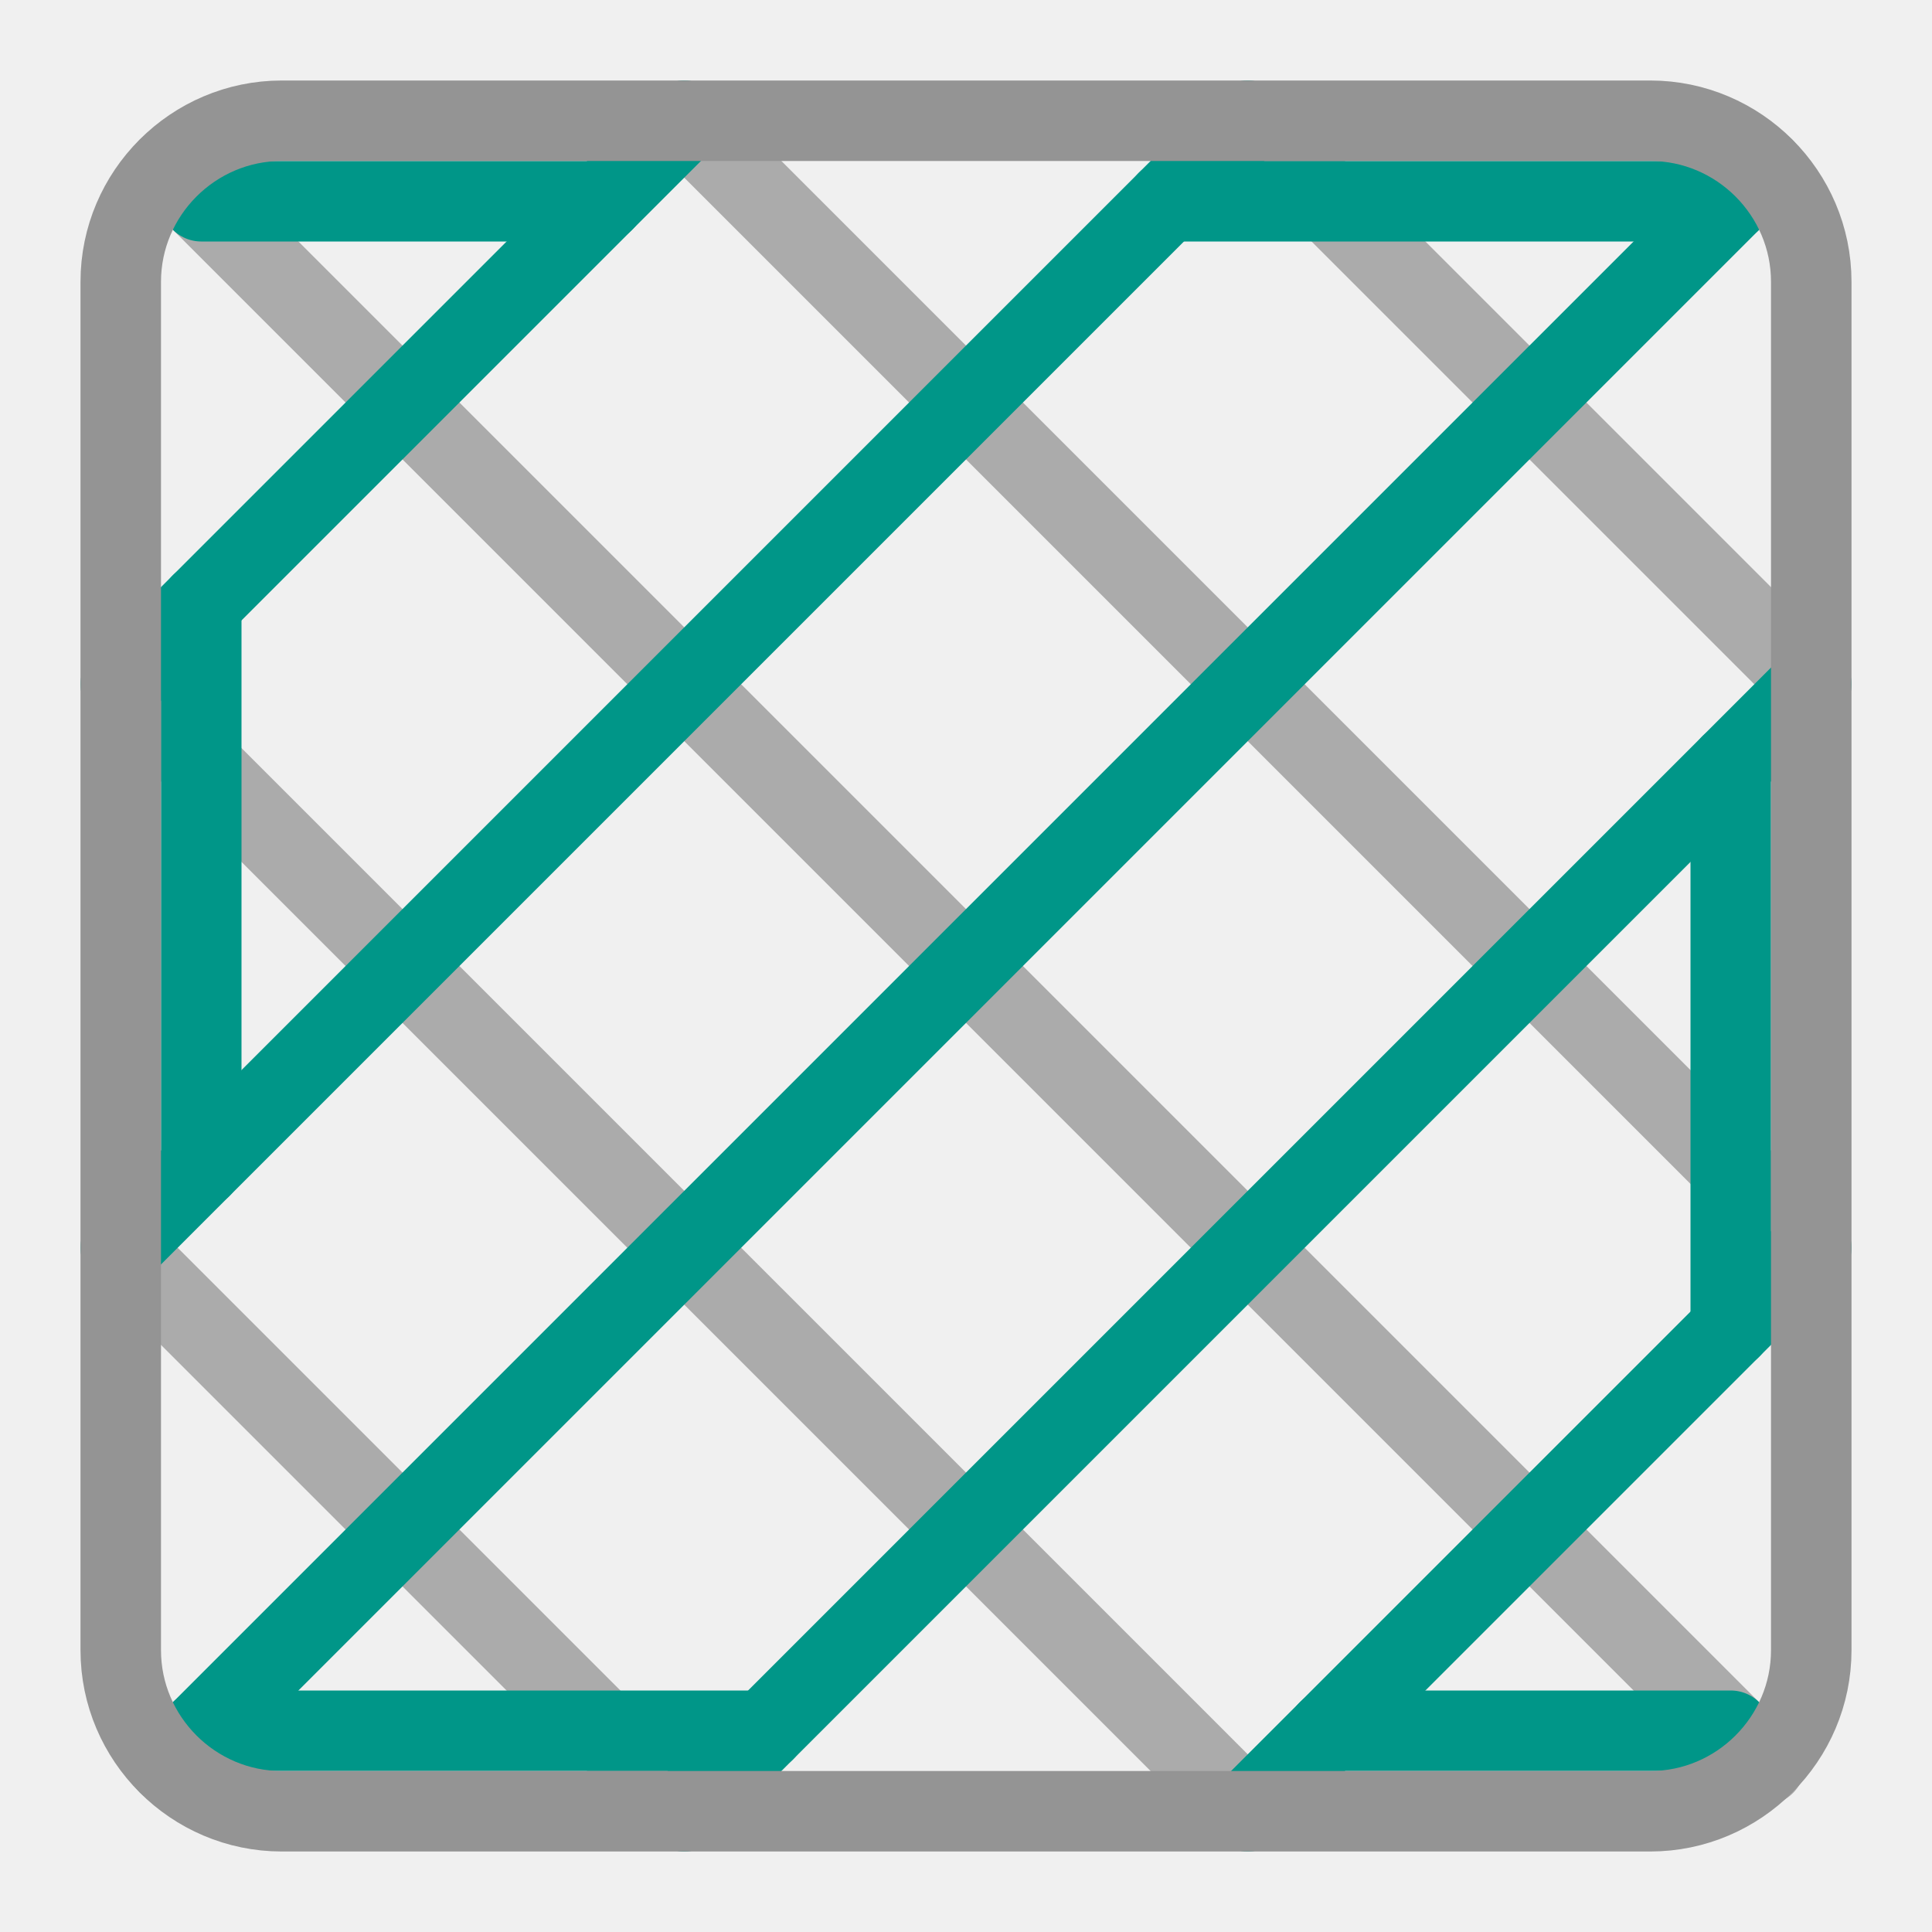
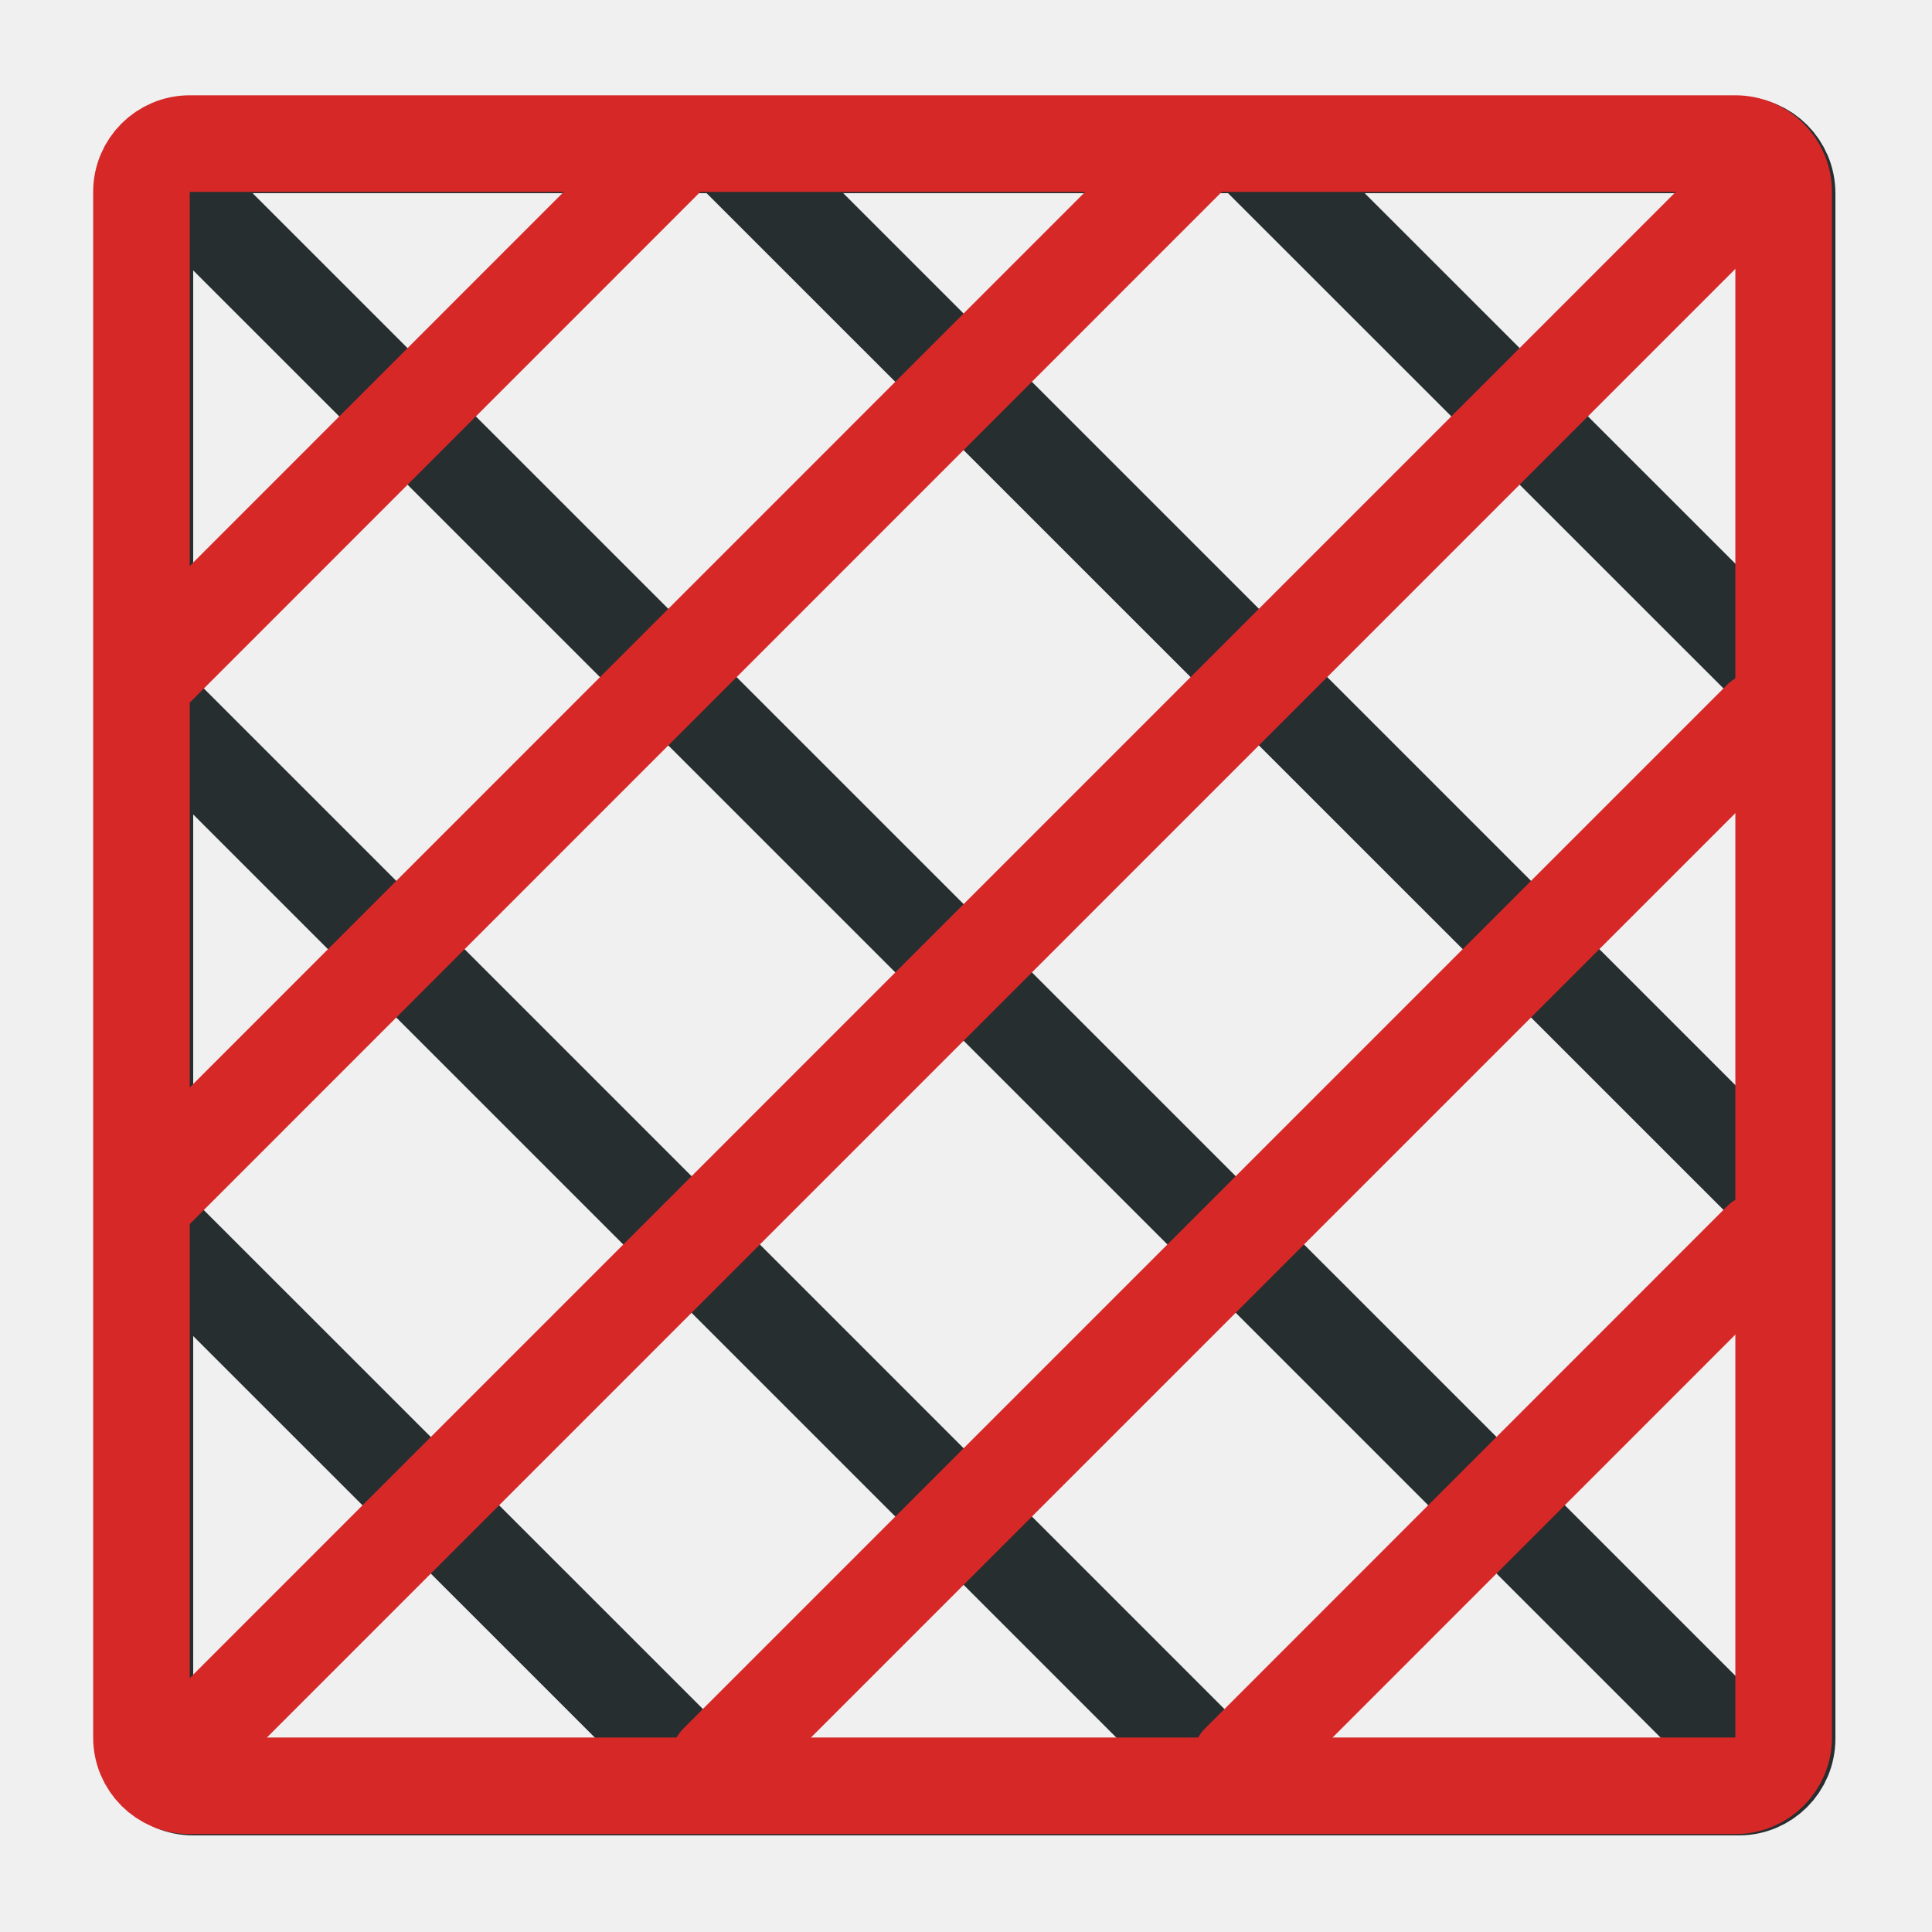
- <svg xmlns="http://www.w3.org/2000/svg" id="a" width="24" height="24" viewBox="0 0 24 24">
-   <path d="M15.5,22.5L1.5,8.5M22.5,15.5L8.5,1.5M8.5,22.5L1.5,15.5M22.5,8.5L15.5,1.5M2.09,2.09l19.83,19.83" style="fill:none; opacity:.75; stroke:#949494; stroke-linecap:round; stroke-linejoin:round;" />
-   <path d="M8.5,22.5l14-14M1.5,15.5L15.5,1.5M15.5,22.5l7-7M1.5,8.5L8.5,1.5M21.91,2.09L2.09,21.91" style="fill:none; stroke:#009688; stroke-linecap:round; stroke-linejoin:round;" />
-   <line x1="2.5" y1="7.5" x2="2.5" y2="14.5" style="fill:none; stroke:#009688; stroke-linecap:round; stroke-linejoin:round;" />
-   <line x1="14.5" y1="2.5" x2="21.5" y2="2.5" style="fill:none; stroke:#009688; stroke-linecap:round; stroke-linejoin:round;" />
-   <line x1="9.5" y1="21.5" x2="2.5" y2="21.5" style="fill:none; stroke:#009688; stroke-linecap:round; stroke-linejoin:round;" />
-   <line x1="21.5" y1="9.5" x2="21.5" y2="16.5" style="fill:none; stroke:#009688; stroke-linecap:round; stroke-linejoin:round;" />
-   <line x1="16.5" y1="21.5" x2="21.5" y2="21.5" style="fill:none; stroke:#009688; stroke-linecap:round; stroke-linejoin:round;" />
-   <line x1="7.5" y1="2.5" x2="2.5" y2="2.5" style="fill:none; stroke:#009688; stroke-linecap:round; stroke-linejoin:round;" />
-   <path d="M3.5,1.5h17c1.1,0,2,.9,2,2v17c0,1.1-.9,2-2,2H3.5c-1.1,0-2-.9-2-2V3.5c0-1.1.9-2,2-2Z" style="fill:none; stroke:#949494; stroke-linecap:round; stroke-linejoin:round;" />
+ <svg xmlns="http://www.w3.org/2000/svg" width="10" height="10" viewBox="0 0 10 10" fill="none" version="1.1" id="svg5">
+   <g clip-path="url(#clip0_8991_35043)" id="g5">
+     <rect x="0.75" y="0.75" width="8.5" height="8.5" rx="0.25" stroke="#262E30" stroke-width="0.5" id="rect1" />
+     <path d="M0.873 0.919L9.087 9.132" stroke="#262E30" stroke-width="0.5" stroke-linecap="round" id="path1" />
+     <path d="M0.873 3.735L6.27 9.132" stroke="#262E30" stroke-width="0.5" stroke-linecap="round" id="path2" />
+     <path d="M0.872 6.434L3.571 9.132" stroke="#262E30" stroke-width="0.5" stroke-linecap="round" id="path3" />
+     <path d="M9.206 6.194L3.808 0.797" stroke="#262E30" stroke-width="0.5" stroke-linecap="round" id="path4" />
+     <path d="M9.206 3.495L6.507 0.797" stroke="#262E30" stroke-width="0.5" stroke-linecap="round" id="path5" />
+   </g>
+   <g clip-path="url(#clip0_8991_35043-1)" id="g5-5" transform="rotate(-90,4.9877,5.005535)" style="stroke:#d72828;stroke-opacity:1">
+     <rect x="0.75" y="0.75" width="8.5" height="8.5" rx="0.25" stroke="#262e30" stroke-width="0.5" id="rect1-3" style="stroke:#d72828;stroke-opacity:1" />
+     <path d="M 0.873,0.919 9.087,9.132" stroke="#262e30" stroke-width="0.5" stroke-linecap="round" id="path1-4" style="stroke:#d72828;stroke-opacity:1" />
+     <path d="M 0.873,3.735 6.27,9.132" stroke="#262e30" stroke-width="0.5" stroke-linecap="round" id="path2-4" style="stroke:#d72828;stroke-opacity:1" />
+     <path d="M 0.872,6.434 3.571,9.132" stroke="#262e30" stroke-width="0.5" stroke-linecap="round" id="path3-0" style="stroke:#d72828;stroke-opacity:1" />
+     <path d="M 9.206,6.194 3.808,0.797" stroke="#262e30" stroke-width="0.5" stroke-linecap="round" id="path4-1" style="stroke:#d72828;stroke-opacity:1" />
+     <path d="M 9.206,3.495 6.507,0.797" stroke="#262e30" stroke-width="0.5" stroke-linecap="round" id="path5-0" style="stroke:#d72828;stroke-opacity:1" />
+   </g>
+   <defs id="defs5">
+     <clipPath id="clip0_8991_35043">
+       <rect width="10" height="10" fill="white" id="rect5" />
+     </clipPath>
+     <clipPath id="clip0_8991_35043-9">
+       <rect width="10" height="10" fill="#ffffff" id="rect5-5" x="0" y="0" />
+     </clipPath>
+     <clipPath id="clip0_8991_35043-1">
+       <rect width="10" height="10" fill="#ffffff" id="rect5-0" x="0" y="0" />
+     </clipPath>
+   </defs>
</svg>
